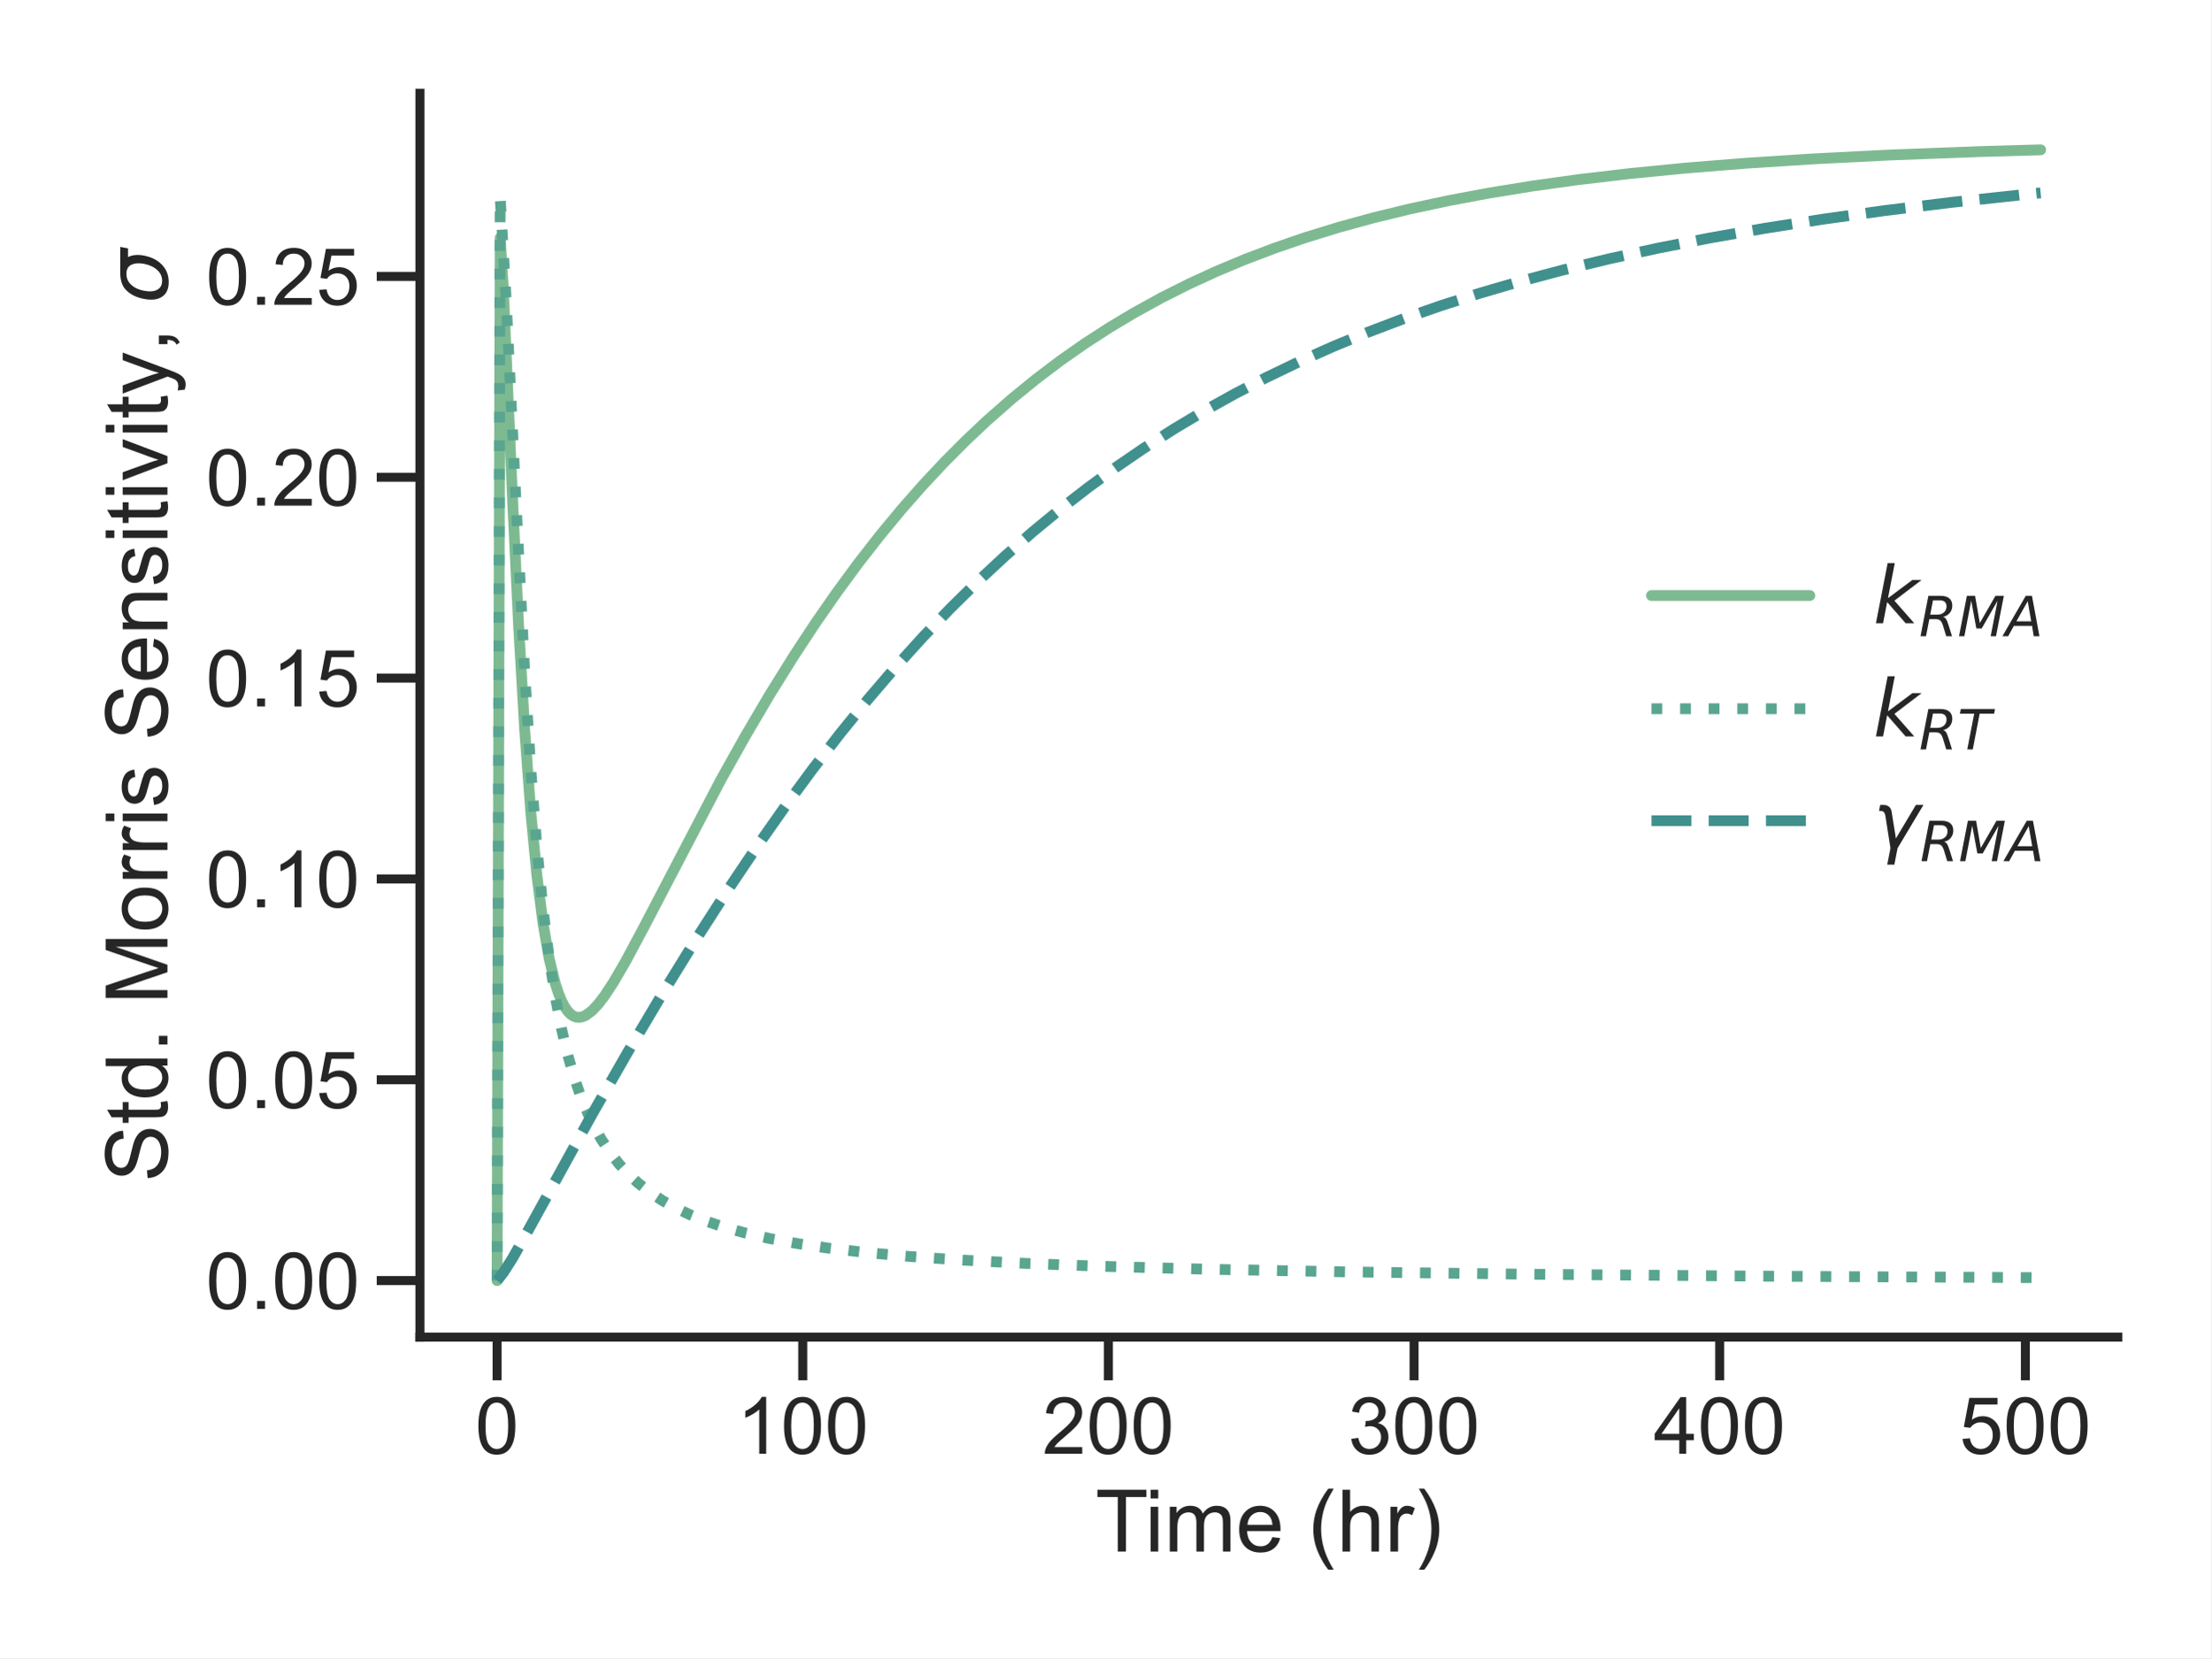
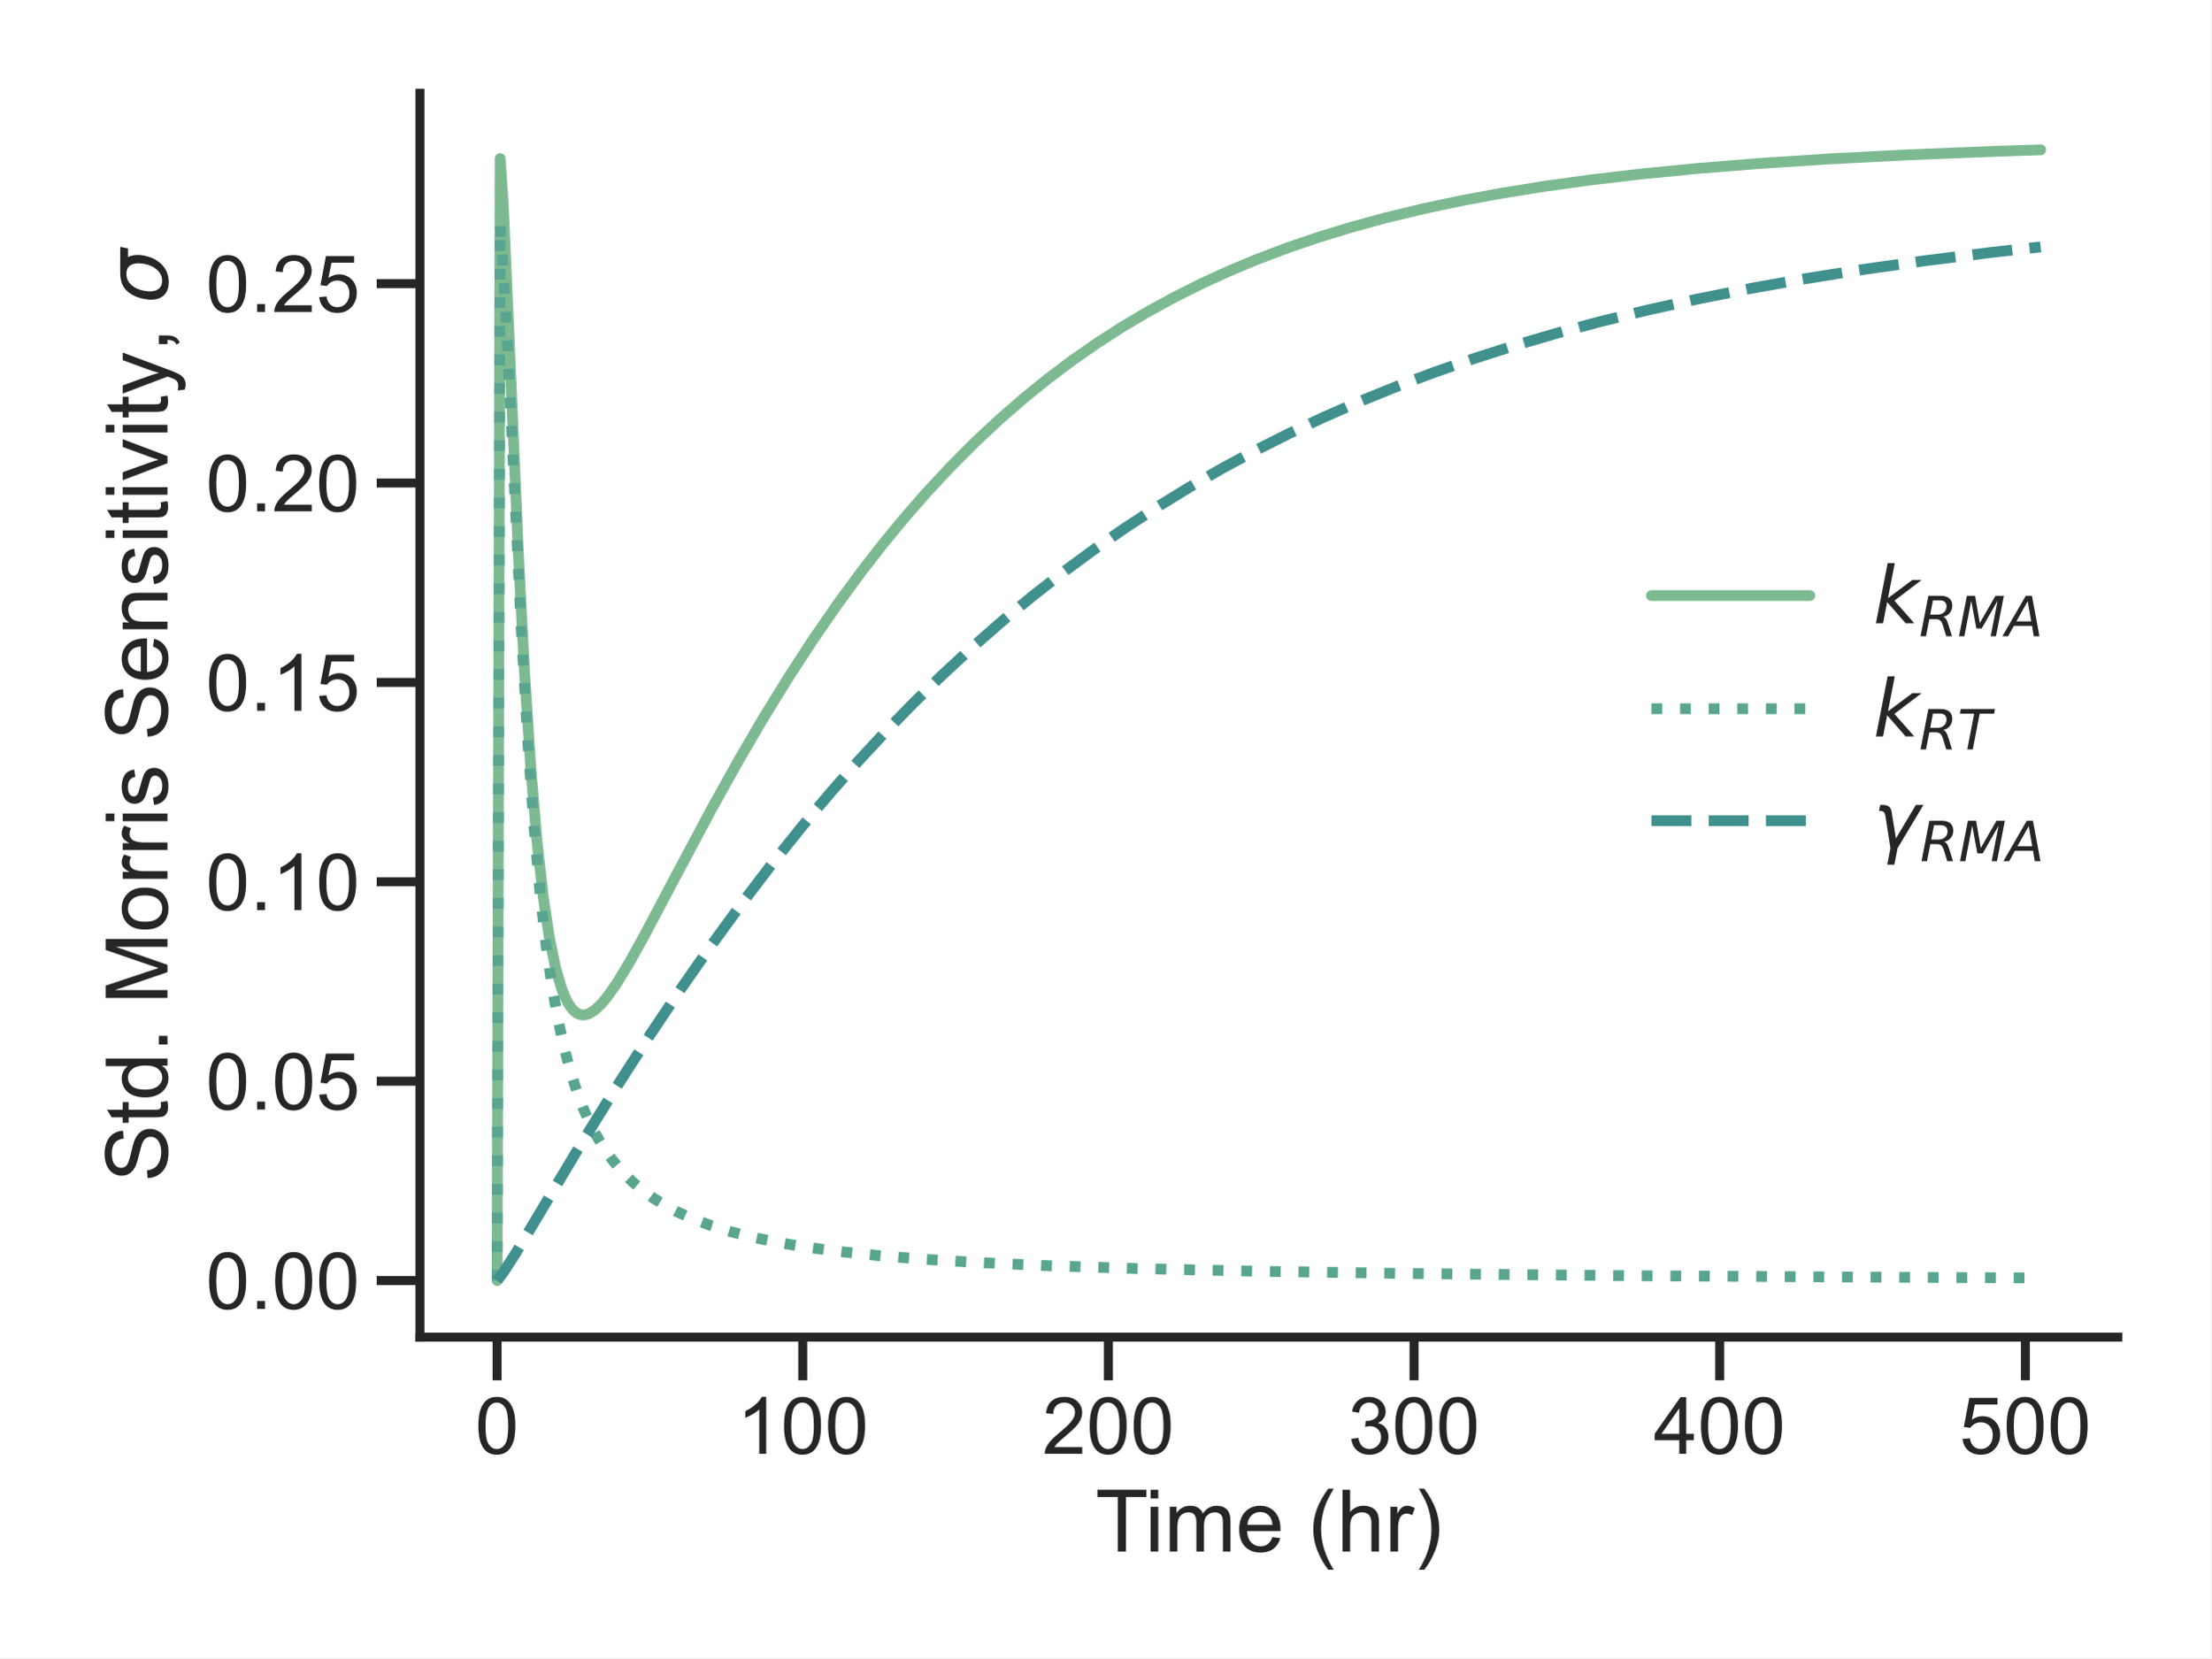
<svg xmlns="http://www.w3.org/2000/svg" xmlns:xlink="http://www.w3.org/1999/xlink" width="460.8pt" height="345.6pt" viewBox="0 0 460.8 345.6" version="1.1">
  <defs>
    <style type="text/css">*{stroke-linejoin: round; stroke-linecap: butt}</style>
  </defs>
  <g id="figure_1">
    <g id="patch_1">
      <path d="M 0 345.6  L 460.8 345.6  L 460.8 0  L 0 0  z " style="fill: #ffffff" />
    </g>
    <g id="axes_1">
      <g id="patch_2">
        <path d="M 87.51 278.7  L 441.36 278.7  L 441.36 19.44  L 87.51 19.44  z " style="fill: #ffffff" />
      </g>
      <g id="matplotlib.axis_1">
        <g id="xtick_1">
          <g id="line2d_1">
            <defs>
-               <path id="m80259d75fb" d="M 0 0  L 0 9  " style="stroke: #262626; stroke-width: 1.875" />
-             </defs>
-             <g>
-               <use xlink:href="#m80259d75fb" x="103.594" y="278.7" style="fill: #262626; stroke: #262626; stroke-width: 1.875" />
+               <path id="m307c4d01e4" d="M 0 0  L 0 9  " style="stroke: #262626; stroke-width: 1.875" />
+             </defs>
+             <g>
+               <use xlink:href="#m307c4d01e4" x="103.594" y="278.7" style="fill: #262626; stroke: #262626; stroke-width: 1.875" />
            </g>
          </g>
          <g id="text_1">
            <g style="fill: #262626" transform="translate(99.00632 303.0104) scale(0.165 -0.165)">
              <defs>
                <path id="ArialMT-30" d="M 266 2259  Q 266 3072 433 3567  Q 600 4063 929 4331  Q 1259 4600 1759 4600  Q 2128 4600 2406 4451  Q 2684 4303 2865 4023  Q 3047 3744 3150 3342  Q 3253 2941 3253 2259  Q 3253 1453 3087 958  Q 2922 463 2592 192  Q 2263 -78 1759 -78  Q 1097 -78 719 397  Q 266 969 266 2259  z M 844 2259  Q 844 1131 1108 757  Q 1372 384 1759 384  Q 2147 384 2411 759  Q 2675 1134 2675 2259  Q 2675 3391 2411 3762  Q 2147 4134 1753 4134  Q 1366 4134 1134 3806  Q 844 3388 844 2259  z " transform="scale(0.015625)" />
              </defs>
              <use xlink:href="#ArialMT-30" />
            </g>
          </g>
        </g>
        <g id="xtick_2">
          <g id="line2d_2">
            <g>
-               <use xlink:href="#m80259d75fb" x="167.293" y="278.7" style="fill: #262626; stroke: #262626; stroke-width: 1.875" />
+               <use xlink:href="#m307c4d01e4" x="167.293" y="278.7" style="fill: #262626; stroke: #262626; stroke-width: 1.875" />
            </g>
          </g>
          <g id="text_2">
            <g style="fill: #262626" transform="translate(153.5301 303.0104) scale(0.165 -0.165)">
              <defs>
                <path id="ArialMT-31" d="M 2384 0  L 1822 0  L 1822 3584  Q 1619 3391 1289 3197  Q 959 3003 697 2906  L 697 3450  Q 1169 3672 1522 3987  Q 1875 4303 2022 4600  L 2384 4600  L 2384 0  z " transform="scale(0.015625)" />
              </defs>
              <use xlink:href="#ArialMT-31" />
              <use xlink:href="#ArialMT-30" transform="translate(55.61523 0)" />
              <use xlink:href="#ArialMT-30" transform="translate(111.2305 0)" />
            </g>
          </g>
        </g>
        <g id="xtick_3">
          <g id="line2d_3">
            <g>
-               <use xlink:href="#m80259d75fb" x="230.993" y="278.7" style="fill: #262626; stroke: #262626; stroke-width: 1.875" />
+               <use xlink:href="#m307c4d01e4" x="230.993" y="278.7" style="fill: #262626; stroke: #262626; stroke-width: 1.875" />
            </g>
          </g>
          <g id="text_3">
            <g style="fill: #262626" transform="translate(217.2295 303.0104) scale(0.165 -0.165)">
              <defs>
                <path id="ArialMT-32" d="M 3222 541  L 3222 0  L 194 0  Q 188 203 259 391  Q 375 700 629 1000  Q 884 1300 1366 1694  Q 2113 2306 2375 2664  Q 2638 3022 2638 3341  Q 2638 3675 2398 3904  Q 2159 4134 1775 4134  Q 1369 4134 1125 3890  Q 881 3647 878 3216  L 300 3275  Q 359 3922 746 4261  Q 1134 4600 1788 4600  Q 2447 4600 2831 4234  Q 3216 3869 3216 3328  Q 3216 3053 3103 2787  Q 2991 2522 2730 2228  Q 2469 1934 1863 1422  Q 1356 997 1212 845  Q 1069 694 975 541  L 3222 541  z " transform="scale(0.015625)" />
              </defs>
              <use xlink:href="#ArialMT-32" />
              <use xlink:href="#ArialMT-30" transform="translate(55.61523 0)" />
              <use xlink:href="#ArialMT-30" transform="translate(111.2305 0)" />
            </g>
          </g>
        </g>
        <g id="xtick_4">
          <g id="line2d_4">
            <g>
-               <use xlink:href="#m80259d75fb" x="294.692" y="278.7" style="fill: #262626; stroke: #262626; stroke-width: 1.875" />
+               <use xlink:href="#m307c4d01e4" x="294.692" y="278.7" style="fill: #262626; stroke: #262626; stroke-width: 1.875" />
            </g>
          </g>
          <g id="text_4">
            <g style="fill: #262626" transform="translate(280.9289 303.0104) scale(0.165 -0.165)">
              <defs>
                <path id="ArialMT-33" d="M 269 1209  L 831 1284  Q 928 806 1161 595  Q 1394 384 1728 384  Q 2125 384 2398 659  Q 2672 934 2672 1341  Q 2672 1728 2419 1979  Q 2166 2231 1775 2231  Q 1616 2231 1378 2169  L 1441 2663  Q 1497 2656 1531 2656  Q 1891 2656 2178 2843  Q 2466 3031 2466 3422  Q 2466 3731 2256 3934  Q 2047 4138 1716 4138  Q 1388 4138 1169 3931  Q 950 3725 888 3313  L 325 3413  Q 428 3978 793 4289  Q 1159 4600 1703 4600  Q 2078 4600 2393 4439  Q 2709 4278 2876 4000  Q 3044 3722 3044 3409  Q 3044 3113 2884 2869  Q 2725 2625 2413 2481  Q 2819 2388 3044 2092  Q 3269 1797 3269 1353  Q 3269 753 2831 336  Q 2394 -81 1725 -81  Q 1122 -81 723 278  Q 325 638 269 1209  z " transform="scale(0.015625)" />
              </defs>
              <use xlink:href="#ArialMT-33" />
              <use xlink:href="#ArialMT-30" transform="translate(55.61523 0)" />
              <use xlink:href="#ArialMT-30" transform="translate(111.2305 0)" />
            </g>
          </g>
        </g>
        <g id="xtick_5">
          <g id="line2d_5">
            <g>
-               <use xlink:href="#m80259d75fb" x="358.392" y="278.7" style="fill: #262626; stroke: #262626; stroke-width: 1.875" />
+               <use xlink:href="#m307c4d01e4" x="358.392" y="278.7" style="fill: #262626; stroke: #262626; stroke-width: 1.875" />
            </g>
          </g>
          <g id="text_5">
            <g style="fill: #262626" transform="translate(344.6282 303.0104) scale(0.165 -0.165)">
              <defs>
                <path id="ArialMT-34" d="M 2069 0  L 2069 1097  L 81 1097  L 81 1613  L 2172 4581  L 2631 4581  L 2631 1613  L 3250 1613  L 3250 1097  L 2631 1097  L 2631 0  L 2069 0  z M 2069 1613  L 2069 3678  L 634 1613  L 2069 1613  z " transform="scale(0.015625)" />
              </defs>
              <use xlink:href="#ArialMT-34" />
              <use xlink:href="#ArialMT-30" transform="translate(55.61523 0)" />
              <use xlink:href="#ArialMT-30" transform="translate(111.2305 0)" />
            </g>
          </g>
        </g>
        <g id="xtick_6">
          <g id="line2d_6">
            <g>
-               <use xlink:href="#m80259d75fb" x="422.091" y="278.7" style="fill: #262626; stroke: #262626; stroke-width: 1.875" />
+               <use xlink:href="#m307c4d01e4" x="422.091" y="278.7" style="fill: #262626; stroke: #262626; stroke-width: 1.875" />
            </g>
          </g>
          <g id="text_6">
            <g style="fill: #262626" transform="translate(408.3276 303.0104) scale(0.165 -0.165)">
              <defs>
                <path id="ArialMT-35" d="M 266 1200  L 856 1250  Q 922 819 1161 601  Q 1400 384 1738 384  Q 2144 384 2425 690  Q 2706 997 2706 1503  Q 2706 1984 2436 2262  Q 2166 2541 1728 2541  Q 1456 2541 1237 2417  Q 1019 2294 894 2097  L 366 2166  L 809 4519  L 3088 4519  L 3088 3981  L 1259 3981  L 1013 2750  Q 1425 3038 1878 3038  Q 2478 3038 2890 2622  Q 3303 2206 3303 1553  Q 3303 931 2941 478  Q 2500 -78 1738 -78  Q 1113 -78 717 272  Q 322 622 266 1200  z " transform="scale(0.015625)" />
              </defs>
              <use xlink:href="#ArialMT-35" />
              <use xlink:href="#ArialMT-30" transform="translate(55.61523 0)" />
              <use xlink:href="#ArialMT-30" transform="translate(111.2305 0)" />
            </g>
          </g>
        </g>
        <g id="text_7">
          <g style="fill: #262626" transform="translate(228.2789 323.3932) scale(0.18 -0.18)">
            <defs>
              <path id="ArialMT-54" d="M 1659 0  L 1659 4041  L 150 4041  L 150 4581  L 3781 4581  L 3781 4041  L 2266 4041  L 2266 0  L 1659 0  z " transform="scale(0.015625)" />
              <path id="ArialMT-69" d="M 425 3934  L 425 4581  L 988 4581  L 988 3934  L 425 3934  z M 425 0  L 425 3319  L 988 3319  L 988 0  L 425 0  z " transform="scale(0.015625)" />
              <path id="ArialMT-6d" d="M 422 0  L 422 3319  L 925 3319  L 925 2853  Q 1081 3097 1340 3245  Q 1600 3394 1931 3394  Q 2300 3394 2536 3241  Q 2772 3088 2869 2813  Q 3263 3394 3894 3394  Q 4388 3394 4653 3120  Q 4919 2847 4919 2278  L 4919 0  L 4359 0  L 4359 2091  Q 4359 2428 4304 2576  Q 4250 2725 4106 2815  Q 3963 2906 3769 2906  Q 3419 2906 3187 2673  Q 2956 2441 2956 1928  L 2956 0  L 2394 0  L 2394 2156  Q 2394 2531 2256 2718  Q 2119 2906 1806 2906  Q 1569 2906 1367 2781  Q 1166 2656 1075 2415  Q 984 2175 984 1722  L 984 0  L 422 0  z " transform="scale(0.015625)" />
              <path id="ArialMT-65" d="M 2694 1069  L 3275 997  Q 3138 488 2766 206  Q 2394 -75 1816 -75  Q 1088 -75 661 373  Q 234 822 234 1631  Q 234 2469 665 2931  Q 1097 3394 1784 3394  Q 2450 3394 2872 2941  Q 3294 2488 3294 1666  Q 3294 1616 3291 1516  L 816 1516  Q 847 969 1125 678  Q 1403 388 1819 388  Q 2128 388 2347 550  Q 2566 713 2694 1069  z M 847 1978  L 2700 1978  Q 2663 2397 2488 2606  Q 2219 2931 1791 2931  Q 1403 2931 1139 2672  Q 875 2413 847 1978  z " transform="scale(0.015625)" />
              <path id="ArialMT-20" transform="scale(0.015625)" />
              <path id="ArialMT-28" d="M 1497 -1347  Q 1031 -759 709 28  Q 388 816 388 1659  Q 388 2403 628 3084  Q 909 3875 1497 4659  L 1900 4659  Q 1522 4009 1400 3731  Q 1209 3300 1100 2831  Q 966 2247 966 1656  Q 966 153 1900 -1347  L 1497 -1347  z " transform="scale(0.015625)" />
              <path id="ArialMT-68" d="M 422 0  L 422 4581  L 984 4581  L 984 2938  Q 1378 3394 1978 3394  Q 2347 3394 2619 3248  Q 2891 3103 3008 2847  Q 3125 2591 3125 2103  L 3125 0  L 2563 0  L 2563 2103  Q 2563 2525 2380 2717  Q 2197 2909 1863 2909  Q 1613 2909 1392 2779  Q 1172 2650 1078 2428  Q 984 2206 984 1816  L 984 0  L 422 0  z " transform="scale(0.015625)" />
              <path id="ArialMT-72" d="M 416 0  L 416 3319  L 922 3319  L 922 2816  Q 1116 3169 1280 3281  Q 1444 3394 1641 3394  Q 1925 3394 2219 3213  L 2025 2691  Q 1819 2813 1613 2813  Q 1428 2813 1281 2702  Q 1134 2591 1072 2394  Q 978 2094 978 1738  L 978 0  L 416 0  z " transform="scale(0.015625)" />
              <path id="ArialMT-29" d="M 791 -1347  L 388 -1347  Q 1322 153 1322 1656  Q 1322 2244 1188 2822  Q 1081 3291 891 3722  Q 769 4003 388 4659  L 791 4659  Q 1378 3875 1659 3084  Q 1900 2403 1900 1659  Q 1900 816 1576 28  Q 1253 -759 791 -1347  z " transform="scale(0.015625)" />
            </defs>
            <use xlink:href="#ArialMT-54" />
            <use xlink:href="#ArialMT-69" transform="translate(57.33398 0)" />
            <use xlink:href="#ArialMT-6d" transform="translate(79.55078 0)" />
            <use xlink:href="#ArialMT-65" transform="translate(162.8516 0)" />
            <use xlink:href="#ArialMT-20" transform="translate(218.4668 0)" />
            <use xlink:href="#ArialMT-28" transform="translate(246.25 0)" />
            <use xlink:href="#ArialMT-68" transform="translate(279.5508 0)" />
            <use xlink:href="#ArialMT-72" transform="translate(335.166 0)" />
            <use xlink:href="#ArialMT-29" transform="translate(368.4668 0)" />
          </g>
        </g>
      </g>
      <g id="matplotlib.axis_2">
        <g id="ytick_1">
          <g id="line2d_7">
            <defs>
-               <path id="m01d23dc0aa" d="M 0 0  L -9 0  " style="stroke: #262626; stroke-width: 1.875" />
-             </defs>
-             <g>
-               <use xlink:href="#m01d23dc0aa" x="87.51" y="266.915" style="fill: #262626; stroke: #262626; stroke-width: 1.875" />
+               <path id="m80886c65a6" d="M 0 0  L -9 0  " style="stroke: #262626; stroke-width: 1.875" />
+             </defs>
+             <g>
+               <use xlink:href="#m80886c65a6" x="87.51" y="266.915" style="fill: #262626; stroke: #262626; stroke-width: 1.875" />
            </g>
          </g>
          <g id="text_8">
            <g style="fill: #262626" transform="translate(42.89945 272.8207) scale(0.165 -0.165)">
              <defs>
                <path id="ArialMT-2e" d="M 581 0  L 581 641  L 1222 641  L 1222 0  L 581 0  z " transform="scale(0.015625)" />
              </defs>
              <use xlink:href="#ArialMT-30" />
              <use xlink:href="#ArialMT-2e" transform="translate(55.61523 0)" />
              <use xlink:href="#ArialMT-30" transform="translate(83.39844 0)" />
              <use xlink:href="#ArialMT-30" transform="translate(139.0137 0)" />
            </g>
          </g>
        </g>
        <g id="ytick_2">
          <g id="line2d_8">
            <g>
-               <use xlink:href="#m01d23dc0aa" x="87.51" y="225.054" style="fill: #262626; stroke: #262626; stroke-width: 1.875" />
+               <use xlink:href="#m80886c65a6" x="87.51" y="225.355" style="fill: #262626; stroke: #262626; stroke-width: 1.875" />
            </g>
          </g>
          <g id="text_9">
-             <g style="fill: #262626" transform="translate(42.89945 230.9596) scale(0.165 -0.165)">
+             <g style="fill: #262626" transform="translate(42.89945 231.2599) scale(0.165 -0.165)">
              <use xlink:href="#ArialMT-30" />
              <use xlink:href="#ArialMT-2e" transform="translate(55.61523 0)" />
              <use xlink:href="#ArialMT-30" transform="translate(83.39844 0)" />
              <use xlink:href="#ArialMT-35" transform="translate(139.0137 0)" />
            </g>
          </g>
        </g>
        <g id="ytick_3">
          <g id="line2d_9">
            <g>
-               <use xlink:href="#m01d23dc0aa" x="87.51" y="183.193" style="fill: #262626; stroke: #262626; stroke-width: 1.875" />
+               <use xlink:href="#m80886c65a6" x="87.51" y="183.794" style="fill: #262626; stroke: #262626; stroke-width: 1.875" />
            </g>
          </g>
          <g id="text_10">
-             <g style="fill: #262626" transform="translate(42.89945 189.0986) scale(0.165 -0.165)">
+             <g style="fill: #262626" transform="translate(42.89945 189.6992) scale(0.165 -0.165)">
              <use xlink:href="#ArialMT-30" />
              <use xlink:href="#ArialMT-2e" transform="translate(55.61523 0)" />
              <use xlink:href="#ArialMT-31" transform="translate(83.39844 0)" />
              <use xlink:href="#ArialMT-30" transform="translate(139.0137 0)" />
            </g>
          </g>
        </g>
        <g id="ytick_4">
          <g id="line2d_10">
            <g>
-               <use xlink:href="#m01d23dc0aa" x="87.51" y="141.332" style="fill: #262626; stroke: #262626; stroke-width: 1.875" />
+               <use xlink:href="#m80886c65a6" x="87.51" y="142.233" style="fill: #262626; stroke: #262626; stroke-width: 1.875" />
            </g>
          </g>
          <g id="text_11">
-             <g style="fill: #262626" transform="translate(42.89945 147.2376) scale(0.165 -0.165)">
+             <g style="fill: #262626" transform="translate(42.89945 148.1385) scale(0.165 -0.165)">
              <use xlink:href="#ArialMT-30" />
              <use xlink:href="#ArialMT-2e" transform="translate(55.61523 0)" />
              <use xlink:href="#ArialMT-31" transform="translate(83.39844 0)" />
              <use xlink:href="#ArialMT-35" transform="translate(139.0137 0)" />
            </g>
          </g>
        </g>
        <g id="ytick_5">
          <g id="line2d_11">
            <g>
-               <use xlink:href="#m01d23dc0aa" x="87.51" y="99.471" style="fill: #262626; stroke: #262626; stroke-width: 1.875" />
+               <use xlink:href="#m80886c65a6" x="87.51" y="100.673" style="fill: #262626; stroke: #262626; stroke-width: 1.875" />
            </g>
          </g>
          <g id="text_12">
-             <g style="fill: #262626" transform="translate(42.89945 105.3765) scale(0.165 -0.165)">
+             <g style="fill: #262626" transform="translate(42.89945 106.5778) scale(0.165 -0.165)">
              <use xlink:href="#ArialMT-30" />
              <use xlink:href="#ArialMT-2e" transform="translate(55.61523 0)" />
              <use xlink:href="#ArialMT-32" transform="translate(83.39844 0)" />
              <use xlink:href="#ArialMT-30" transform="translate(139.0137 0)" />
            </g>
          </g>
        </g>
        <g id="ytick_6">
          <g id="line2d_12">
            <g>
-               <use xlink:href="#m01d23dc0aa" x="87.51" y="57.61" style="fill: #262626; stroke: #262626; stroke-width: 1.875" />
+               <use xlink:href="#m80886c65a6" x="87.51" y="59.112" style="fill: #262626; stroke: #262626; stroke-width: 1.875" />
            </g>
          </g>
          <g id="text_13">
-             <g style="fill: #262626" transform="translate(42.89945 63.51551) scale(0.165 -0.165)">
+             <g style="fill: #262626" transform="translate(42.89945 65.01703) scale(0.165 -0.165)">
              <use xlink:href="#ArialMT-30" />
              <use xlink:href="#ArialMT-2e" transform="translate(55.61523 0)" />
              <use xlink:href="#ArialMT-32" transform="translate(83.39844 0)" />
              <use xlink:href="#ArialMT-35" transform="translate(139.0137 0)" />
            </g>
          </g>
        </g>
        <g id="text_14">
          <g style="fill: #262626" transform="translate(34.93945 246.36) rotate(-90) scale(0.18 -0.18)">
            <defs>
              <path id="ArialMT-53" d="M 288 1472  L 859 1522  Q 900 1178 1048 958  Q 1197 738 1509 602  Q 1822 466 2213 466  Q 2559 466 2825 569  Q 3091 672 3220 851  Q 3350 1031 3350 1244  Q 3350 1459 3225 1620  Q 3100 1781 2813 1891  Q 2628 1963 1997 2114  Q 1366 2266 1113 2400  Q 784 2572 623 2826  Q 463 3081 463 3397  Q 463 3744 659 4045  Q 856 4347 1234 4503  Q 1613 4659 2075 4659  Q 2584 4659 2973 4495  Q 3363 4331 3572 4012  Q 3781 3694 3797 3291  L 3216 3247  Q 3169 3681 2898 3903  Q 2628 4125 2100 4125  Q 1550 4125 1298 3923  Q 1047 3722 1047 3438  Q 1047 3191 1225 3031  Q 1400 2872 2139 2705  Q 2878 2538 3153 2413  Q 3553 2228 3743 1945  Q 3934 1663 3934 1294  Q 3934 928 3725 604  Q 3516 281 3123 101  Q 2731 -78 2241 -78  Q 1619 -78 1198 103  Q 778 284 539 648  Q 300 1013 288 1472  z " transform="scale(0.015625)" />
              <path id="ArialMT-74" d="M 1650 503  L 1731 6  Q 1494 -44 1306 -44  Q 1000 -44 831 53  Q 663 150 594 308  Q 525 466 525 972  L 525 2881  L 113 2881  L 113 3319  L 525 3319  L 525 4141  L 1084 4478  L 1084 3319  L 1650 3319  L 1650 2881  L 1084 2881  L 1084 941  Q 1084 700 1114 631  Q 1144 563 1211 522  Q 1278 481 1403 481  Q 1497 481 1650 503  z " transform="scale(0.015625)" />
              <path id="ArialMT-64" d="M 2575 0  L 2575 419  Q 2259 -75 1647 -75  Q 1250 -75 917 144  Q 584 363 401 755  Q 219 1147 219 1656  Q 219 2153 384 2558  Q 550 2963 881 3178  Q 1213 3394 1622 3394  Q 1922 3394 2156 3267  Q 2391 3141 2538 2938  L 2538 4581  L 3097 4581  L 3097 0  L 2575 0  z M 797 1656  Q 797 1019 1065 703  Q 1334 388 1700 388  Q 2069 388 2326 689  Q 2584 991 2584 1609  Q 2584 2291 2321 2609  Q 2059 2928 1675 2928  Q 1300 2928 1048 2622  Q 797 2316 797 1656  z " transform="scale(0.015625)" />
              <path id="ArialMT-4d" d="M 475 0  L 475 4581  L 1388 4581  L 2472 1338  Q 2622 884 2691 659  Q 2769 909 2934 1394  L 4031 4581  L 4847 4581  L 4847 0  L 4263 0  L 4263 3834  L 2931 0  L 2384 0  L 1059 3900  L 1059 0  L 475 0  z " transform="scale(0.015625)" />
              <path id="ArialMT-6f" d="M 213 1659  Q 213 2581 725 3025  Q 1153 3394 1769 3394  Q 2453 3394 2887 2945  Q 3322 2497 3322 1706  Q 3322 1066 3130 698  Q 2938 331 2570 128  Q 2203 -75 1769 -75  Q 1072 -75 642 372  Q 213 819 213 1659  z M 791 1659  Q 791 1022 1069 705  Q 1347 388 1769 388  Q 2188 388 2466 706  Q 2744 1025 2744 1678  Q 2744 2294 2464 2611  Q 2184 2928 1769 2928  Q 1347 2928 1069 2612  Q 791 2297 791 1659  z " transform="scale(0.015625)" />
              <path id="ArialMT-73" d="M 197 991  L 753 1078  Q 800 744 1014 566  Q 1228 388 1613 388  Q 2000 388 2187 545  Q 2375 703 2375 916  Q 2375 1106 2209 1216  Q 2094 1291 1634 1406  Q 1016 1563 777 1677  Q 538 1791 414 1992  Q 291 2194 291 2438  Q 291 2659 392 2848  Q 494 3038 669 3163  Q 800 3259 1026 3326  Q 1253 3394 1513 3394  Q 1903 3394 2198 3281  Q 2494 3169 2634 2976  Q 2775 2784 2828 2463  L 2278 2388  Q 2241 2644 2061 2787  Q 1881 2931 1553 2931  Q 1166 2931 1000 2803  Q 834 2675 834 2503  Q 834 2394 903 2306  Q 972 2216 1119 2156  Q 1203 2125 1616 2013  Q 2213 1853 2448 1751  Q 2684 1650 2818 1456  Q 2953 1263 2953 975  Q 2953 694 2789 445  Q 2625 197 2315 61  Q 2006 -75 1616 -75  Q 969 -75 630 194  Q 291 463 197 991  z " transform="scale(0.015625)" />
              <path id="ArialMT-6e" d="M 422 0  L 422 3319  L 928 3319  L 928 2847  Q 1294 3394 1984 3394  Q 2284 3394 2536 3286  Q 2788 3178 2913 3003  Q 3038 2828 3088 2588  Q 3119 2431 3119 2041  L 3119 0  L 2556 0  L 2556 2019  Q 2556 2363 2490 2533  Q 2425 2703 2258 2804  Q 2091 2906 1866 2906  Q 1506 2906 1245 2678  Q 984 2450 984 1813  L 984 0  L 422 0  z " transform="scale(0.015625)" />
              <path id="ArialMT-76" d="M 1344 0  L 81 3319  L 675 3319  L 1388 1331  Q 1503 1009 1600 663  Q 1675 925 1809 1294  L 2547 3319  L 3125 3319  L 1869 0  L 1344 0  z " transform="scale(0.015625)" />
              <path id="ArialMT-79" d="M 397 -1278  L 334 -750  Q 519 -800 656 -800  Q 844 -800 956 -737  Q 1069 -675 1141 -563  Q 1194 -478 1313 -144  Q 1328 -97 1363 -6  L 103 3319  L 709 3319  L 1400 1397  Q 1534 1031 1641 628  Q 1738 1016 1872 1384  L 2581 3319  L 3144 3319  L 1881 -56  Q 1678 -603 1566 -809  Q 1416 -1088 1222 -1217  Q 1028 -1347 759 -1347  Q 597 -1347 397 -1278  z " transform="scale(0.015625)" />
              <path id="ArialMT-2c" d="M 569 0  L 569 641  L 1209 641  L 1209 0  Q 1209 -353 1084 -570  Q 959 -788 688 -906  L 531 -666  Q 709 -588 793 -436  Q 878 -284 888 0  L 569 0  z " transform="scale(0.015625)" />
              <path id="DejaVuSans-Oblique-3c3" d="M 2219 3044  Q 1744 3044 1422 2700  Q 1081 2341 969 1747  Q 844 1119 1044 756  Q 1241 397 1706 397  Q 2166 397 2503 759  Q 2844 1122 2966 1747  Q 3075 2319 2881 2700  Q 2700 3044 2219 3044  z M 2309 3503  L 4219 3500  L 4106 2925  L 3463 2925  Q 3706 2438 3575 1747  Q 3406 888 2884 400  Q 2359 -91 1609 -91  Q 856 -91 525 400  Q 194 888 363 1747  Q 528 2609 1050 3097  Q 1484 3503 2309 3503  z " transform="scale(0.015625)" />
            </defs>
            <use xlink:href="#ArialMT-53" transform="translate(0 0.203125)" />
            <use xlink:href="#ArialMT-74" transform="translate(66.69922 0.203125)" />
            <use xlink:href="#ArialMT-64" transform="translate(94.48242 0.203125)" />
            <use xlink:href="#ArialMT-2e" transform="translate(150.0977 0.203125)" />
            <use xlink:href="#ArialMT-20" transform="translate(177.8809 0.203125)" />
            <use xlink:href="#ArialMT-4d" transform="translate(205.6641 0.203125)" />
            <use xlink:href="#ArialMT-6f" transform="translate(288.9648 0.203125)" />
            <use xlink:href="#ArialMT-72" transform="translate(344.5801 0.203125)" />
            <use xlink:href="#ArialMT-72" transform="translate(377.8809 0.203125)" />
            <use xlink:href="#ArialMT-69" transform="translate(411.1816 0.203125)" />
            <use xlink:href="#ArialMT-73" transform="translate(433.3984 0.203125)" />
            <use xlink:href="#ArialMT-20" transform="translate(483.3984 0.203125)" />
            <use xlink:href="#ArialMT-53" transform="translate(511.1816 0.203125)" />
            <use xlink:href="#ArialMT-65" transform="translate(577.8809 0.203125)" />
            <use xlink:href="#ArialMT-6e" transform="translate(633.4961 0.203125)" />
            <use xlink:href="#ArialMT-73" transform="translate(689.1113 0.203125)" />
            <use xlink:href="#ArialMT-69" transform="translate(739.1113 0.203125)" />
            <use xlink:href="#ArialMT-74" transform="translate(761.3281 0.203125)" />
            <use xlink:href="#ArialMT-69" transform="translate(789.1113 0.203125)" />
            <use xlink:href="#ArialMT-76" transform="translate(811.3281 0.203125)" />
            <use xlink:href="#ArialMT-69" transform="translate(861.3281 0.203125)" />
            <use xlink:href="#ArialMT-74" transform="translate(883.5449 0.203125)" />
            <use xlink:href="#ArialMT-79" transform="translate(911.3281 0.203125)" />
            <use xlink:href="#ArialMT-2c" transform="translate(961.3281 0.203125)" />
            <use xlink:href="#ArialMT-20" transform="translate(989.1113 0.203125)" />
            <use xlink:href="#DejaVuSans-Oblique-3c3" transform="translate(1016.895 0.203125)" />
          </g>
        </g>
      </g>
      <g id="line2d_13">
-         <path d="M 103.594 266.915  L 104.232 49.575  L 104.871 59.805  L 106.785 103.41  L 108.062 130.167  L 109.338 152.053  L 110.615 169.285  L 111.891 182.521  L 113.168 192.482  L 114.444 199.809  L 115.721 205.026  L 116.359 206.978  L 116.998 208.552  L 117.636 209.788  L 118.274 210.723  L 118.912 211.388  L 119.551 211.812  L 120.189 212.024  L 120.827 212.047  L 121.465 211.903  L 122.104 211.612  L 123.38 210.658  L 124.657 209.303  L 125.933 207.643  L 127.848 204.735  L 130.401 200.343  L 134.23 193.171  L 150.187 162.605  L 155.293 153.48  L 160.399 144.811  L 165.505 136.616  L 169.973 129.834  L 174.441 123.412  L 178.908 117.342  L 183.376 111.613  L 187.844 106.214  L 192.312 101.132  L 196.78 96.354  L 201.248 91.866  L 205.715 87.656  L 210.821 83.166  L 215.927 79.001  L 221.033 75.14  L 226.14 71.566  L 231.246 68.26  L 236.352 65.204  L 242.096 62.044  L 247.84 59.157  L 253.585 56.521  L 259.329 54.116  L 265.712 51.691  L 272.094 49.503  L 279.115 47.343  L 286.136 45.416  L 293.795 43.551  L 302.092 41.776  L 310.39 40.226  L 319.325 38.776  L 328.899 37.441  L 339.749 36.162  L 351.238 35.034  L 364.003 34.008  L 378.045 33.103  L 394.001 32.3  L 412.511 31.598  L 425.276 31.225  L 425.276 31.225  " clip-path="url(#p5ae4c63855)" style="fill: none; stroke: #7dba91; stroke-width: 2.25; stroke-linecap: round" />
+         <path d="M 103.594 266.915  L 104.232 33.046  L 104.871 42.636  L 106.147 71.588  L 108.062 116.184  L 109.338 140.64  L 110.615 160.11  L 111.891 175.176  L 113.168 186.635  L 114.444 195.208  L 115.721 201.484  L 116.998 205.92  L 117.636 207.563  L 118.274 208.874  L 118.912 209.888  L 119.551 210.636  L 120.189 211.146  L 120.827 211.443  L 121.465 211.551  L 122.104 211.49  L 122.742 211.281  L 124.018 210.482  L 125.295 209.271  L 126.571 207.743  L 128.486 205.012  L 131.039 200.824  L 134.23 195.089  L 140.613 183.019  L 148.272 168.651  L 154.016 158.342  L 159.123 149.612  L 164.229 141.32  L 169.335 133.475  L 174.441 126.076  L 179.547 119.114  L 184.015 113.372  L 188.482 107.946  L 192.95 102.826  L 198.056 97.335  L 203.162 92.211  L 208.268 87.436  L 213.374 82.994  L 218.48 78.865  L 223.587 75.033  L 228.693 71.481  L 233.799 68.191  L 238.905 65.147  L 244.649 61.999  L 250.393 59.12  L 256.138 56.491  L 261.882 54.092  L 268.265 51.673  L 274.647 49.492  L 281.668 47.341  L 288.689 45.423  L 296.348 43.567  L 304.645 41.804  L 312.943 40.266  L 321.878 38.827  L 331.452 37.502  L 342.302 36.23  L 353.791 35.104  L 366.556 34.073  L 381.236 33.114  L 397.831 32.259  L 416.979 31.497  L 425.276 31.225  L 425.276 31.225  " clip-path="url(#p99c9987d13)" style="fill: none; stroke: #7dba91; stroke-width: 2.25; stroke-linecap: round" />
      </g>
      <g id="line2d_14">
-         <path d="M 103.594 266.915  L 104.232 41.133  L 105.509 63.073  L 107.424 102.416  L 109.338 140.071  L 110.615 160.404  L 111.891 176.668  L 113.168 189.508  L 114.444 199.667  L 115.721 207.782  L 116.998 214.348  L 118.274 219.734  L 119.551 224.212  L 120.827 227.982  L 122.104 231.194  L 123.38 233.959  L 125.295 237.45  L 127.21 240.331  L 129.124 242.746  L 131.039 244.799  L 132.954 246.564  L 135.507 248.563  L 138.06 250.245  L 140.613 251.678  L 143.804 253.194  L 146.996 254.47  L 150.825 255.755  L 155.293 256.993  L 160.399 258.148  L 166.143 259.2  L 172.526 260.141  L 180.185 261.037  L 189.121 261.854  L 199.971 262.614  L 213.374 263.317  L 229.969 263.954  L 251.67 264.55  L 280.391 265.099  L 318.687 265.593  L 369.748 266.015  L 425.276 266.303  L 425.276 266.303  " clip-path="url(#p5ae4c63855)" style="fill: none; stroke-dasharray: 2.25,3.712; stroke-dashoffset: 0; stroke: #59a590; stroke-width: 2.25" />
+         <path d="M 103.594 266.915  L 104.232 46.721  L 105.509 67.176  L 106.785 93.016  L 108.7 132.438  L 109.977 154.356  L 111.253 172.042  L 112.53 186.028  L 113.806 197.067  L 115.083 205.847  L 116.359 212.911  L 117.636 218.674  L 118.912 223.439  L 120.189 227.43  L 121.465 230.814  L 122.742 233.715  L 124.018 236.227  L 125.933 239.416  L 127.848 242.064  L 129.763 244.297  L 131.677 246.203  L 133.592 247.847  L 136.145 249.717  L 138.698 251.295  L 141.251 252.644  L 144.443 254.073  L 148.272 255.497  L 152.102 256.677  L 156.569 257.817  L 161.676 258.884  L 167.42 259.857  L 174.441 260.805  L 182.738 261.678  L 192.312 262.453  L 203.801 263.155  L 218.48 263.816  L 236.99 264.411  L 261.244 264.954  L 293.795 265.448  L 338.473 265.887  L 400.384 266.258  L 425.276 266.361  L 425.276 266.361  " clip-path="url(#p99c9987d13)" style="fill: none; stroke-dasharray: 2.25,3.712; stroke-dashoffset: 0; stroke: #59a590; stroke-width: 2.25" />
      </g>
      <g id="line2d_15">
-         <path d="M 103.594 266.915  L 104.871 265.288  L 106.785 262.292  L 109.338 257.768  L 123.38 232.276  L 131.039 218.918  L 138.06 207.099  L 145.081 195.728  L 151.463 185.809  L 157.846 176.312  L 163.59 168.141  L 169.335 160.335  L 175.079 152.899  L 180.823 145.834  L 186.568 139.135  L 192.312 132.795  L 198.056 126.803  L 203.801 121.148  L 209.545 115.815  L 215.289 110.792  L 221.033 106.063  L 226.778 101.614  L 232.522 97.43  L 238.266 93.498  L 244.649 89.409  L 251.032 85.595  L 257.414 82.041  L 263.797 78.729  L 270.818 75.347  L 277.838 72.219  L 284.859 69.326  L 292.518 66.416  L 300.177 63.742  L 308.475 61.086  L 316.772 58.659  L 325.708 56.275  L 335.282 53.958  L 345.494 51.726  L 356.344 49.596  L 367.833 47.576  L 379.96 45.675  L 392.725 43.897  L 406.766 42.169  L 422.085 40.518  L 425.276 40.202  L 425.276 40.202  " clip-path="url(#p5ae4c63855)" style="fill: none; stroke-dasharray: 8.325,3.6; stroke-dashoffset: 0; stroke: #40908e; stroke-width: 2.25" />
+         <path d="M 103.594 266.915  L 104.871 265.238  L 107.424 261.287  L 111.891 253.817  L 120.827 238.882  L 128.486 226.53  L 135.507 215.637  L 141.89 206.115  L 148.272 196.973  L 154.655 188.222  L 161.037 179.868  L 167.42 171.915  L 173.164 165.096  L 178.908 158.594  L 184.653 152.401  L 190.397 146.508  L 196.141 140.903  L 202.524 135  L 208.907 129.422  L 215.289 124.154  L 221.672 119.181  L 228.054 114.487  L 234.437 110.06  L 240.819 105.885  L 247.84 101.571  L 254.861 97.533  L 261.882 93.756  L 268.903 90.226  L 275.924 86.928  L 283.583 83.581  L 291.242 80.477  L 298.901 77.6  L 307.198 74.721  L 315.496 72.071  L 324.431 69.452  L 334.005 66.893  L 343.579 64.565  L 353.791 62.313  L 364.641 60.154  L 376.13 58.102  L 388.257 56.168  L 401.022 54.358  L 415.064 52.6  L 425.276 51.457  L 425.276 51.457  " clip-path="url(#p99c9987d13)" style="fill: none; stroke-dasharray: 8.325,3.6; stroke-dashoffset: 0; stroke: #40908e; stroke-width: 2.25" />
      </g>
      <g id="patch_3">
        <path d="M 87.51 278.7  L 87.51 19.44  " style="fill: none; stroke: #262626; stroke-width: 1.875; stroke-linejoin: miter; stroke-linecap: square" />
      </g>
      <g id="patch_4">
        <path d="M 87.51 278.7  L 441.36 278.7  " style="fill: none; stroke: #262626; stroke-width: 1.875; stroke-linejoin: miter; stroke-linecap: square" />
      </g>
      <g id="legend_1">
        <g id="line2d_16">
          <path d="M 344.175 124.128  L 360.675 124.128  L 377.175 124.128  " style="fill: none; stroke: #7dba91; stroke-width: 2.25; stroke-linecap: round" />
        </g>
        <g id="text_15">
          <g style="fill: #262626" transform="translate(390.375 129.9029) scale(0.165 -0.165)">
            <defs>
              <path id="DejaVuSans-Oblique-6b" d="M 1172 4863  L 1747 4863  L 1197 2028  L 3169 3500  L 3916 3500  L 1716 1825  L 3322 0  L 2625 0  L 1131 1709  L 800 0  L 225 0  L 1172 4863  z " transform="scale(0.015625)" />
              <path id="DejaVuSans-Oblique-52" d="M 1613 4147  L 1294 2491  L 2106 2491  Q 2584 2491 2879 2755  Q 3175 3019 3175 3444  Q 3175 3784 2976 3965  Q 2778 4147 2406 4147  L 1613 4147  z M 2772 2241  Q 2972 2194 3105 2009  Q 3238 1825 3413 1275  L 3809 0  L 3144 0  L 2778 1197  Q 2638 1659 2453 1815  Q 2269 1972 1888 1972  L 1191 1972  L 806 0  L 172 0  L 1081 4666  L 2503 4666  Q 3150 4666 3495 4373  Q 3841 4081 3841 3531  Q 3841 3044 3547 2687  Q 3253 2331 2772 2241  z " transform="scale(0.015625)" />
              <path id="DejaVuSans-Oblique-4d" d="M 1081 4666  L 2028 4666  L 2572 1522  L 4378 4666  L 5350 4666  L 4441 0  L 3828 0  L 4622 4091  L 2791 897  L 2175 897  L 1581 4103  L 788 0  L 172 0  L 1081 4666  z " transform="scale(0.015625)" />
              <path id="DejaVuSans-Oblique-41" d="M 2356 4666  L 3072 4666  L 3938 0  L 3278 0  L 3084 1197  L 984 1197  L 325 0  L -341 0  L 2356 4666  z M 2584 4044  L 1275 1722  L 2988 1722  L 2584 4044  z " transform="scale(0.015625)" />
            </defs>
            <use xlink:href="#DejaVuSans-Oblique-6b" transform="translate(0 0.015625)" />
            <use xlink:href="#DejaVuSans-Oblique-52" transform="translate(57.91016 -16.39062) scale(0.7)" />
            <use xlink:href="#DejaVuSans-Oblique-4d" transform="translate(106.5479 -16.39062) scale(0.7)" />
            <use xlink:href="#DejaVuSans-Oblique-41" transform="translate(166.9434 -16.39062) scale(0.7)" />
          </g>
        </g>
        <g id="line2d_17">
          <path d="M 344.175 147.723  L 360.675 147.723  L 377.175 147.723  " style="fill: none; stroke-dasharray: 2.25,3.712; stroke-dashoffset: 0; stroke: #59a590; stroke-width: 2.25" />
        </g>
        <g id="text_16">
          <g style="fill: #262626" transform="translate(390.375 153.4979) scale(0.165 -0.165)">
            <defs>
              <path id="DejaVuSans-Oblique-54" d="M 378 4666  L 4325 4666  L 4225 4134  L 2559 4134  L 1759 0  L 1125 0  L 1925 4134  L 275 4134  L 378 4666  z " transform="scale(0.015625)" />
            </defs>
            <use xlink:href="#DejaVuSans-Oblique-6b" transform="translate(0 0.015625)" />
            <use xlink:href="#DejaVuSans-Oblique-52" transform="translate(57.91016 -16.39062) scale(0.7)" />
            <use xlink:href="#DejaVuSans-Oblique-54" transform="translate(106.5479 -16.39062) scale(0.7)" />
          </g>
        </g>
        <g id="line2d_18">
          <path d="M 344.175 171.063  L 360.675 171.063  L 377.175 171.063  " style="fill: none; stroke-dasharray: 8.325,3.6; stroke-dashoffset: 0; stroke: #40908e; stroke-width: 2.25" />
        </g>
        <g id="text_17">
          <g style="fill: #262626" transform="translate(390.375 176.8377) scale(0.165 -0.165)">
            <defs>
              <path id="DejaVuSans-Oblique-3b3" d="M 1491 2950  L 1838 788  L 3456 3500  L 4066 3500  L 1972 0  L 1713 -1331  L 1138 -1331  L 1397 0  L 988 2613  Q 925 3006 628 3006  L 475 3006  L 569 3500  L 788 3500  Q 1403 3500 1491 2950  z " transform="scale(0.015625)" />
            </defs>
            <use xlink:href="#DejaVuSans-Oblique-3b3" transform="translate(0 0.3125)" />
            <use xlink:href="#DejaVuSans-Oblique-52" transform="translate(59.17969 -16.09375) scale(0.7)" />
            <use xlink:href="#DejaVuSans-Oblique-4d" transform="translate(107.8174 -16.09375) scale(0.7)" />
            <use xlink:href="#DejaVuSans-Oblique-41" transform="translate(168.2129 -16.09375) scale(0.7)" />
          </g>
        </g>
      </g>
    </g>
  </g>
  <defs>
-     <clipPath id="p5ae4c63855">
+     <clipPath id="p99c9987d13">
      <rect x="87.51" y="19.44" width="353.85" height="259.26" />
    </clipPath>
  </defs>
</svg>
